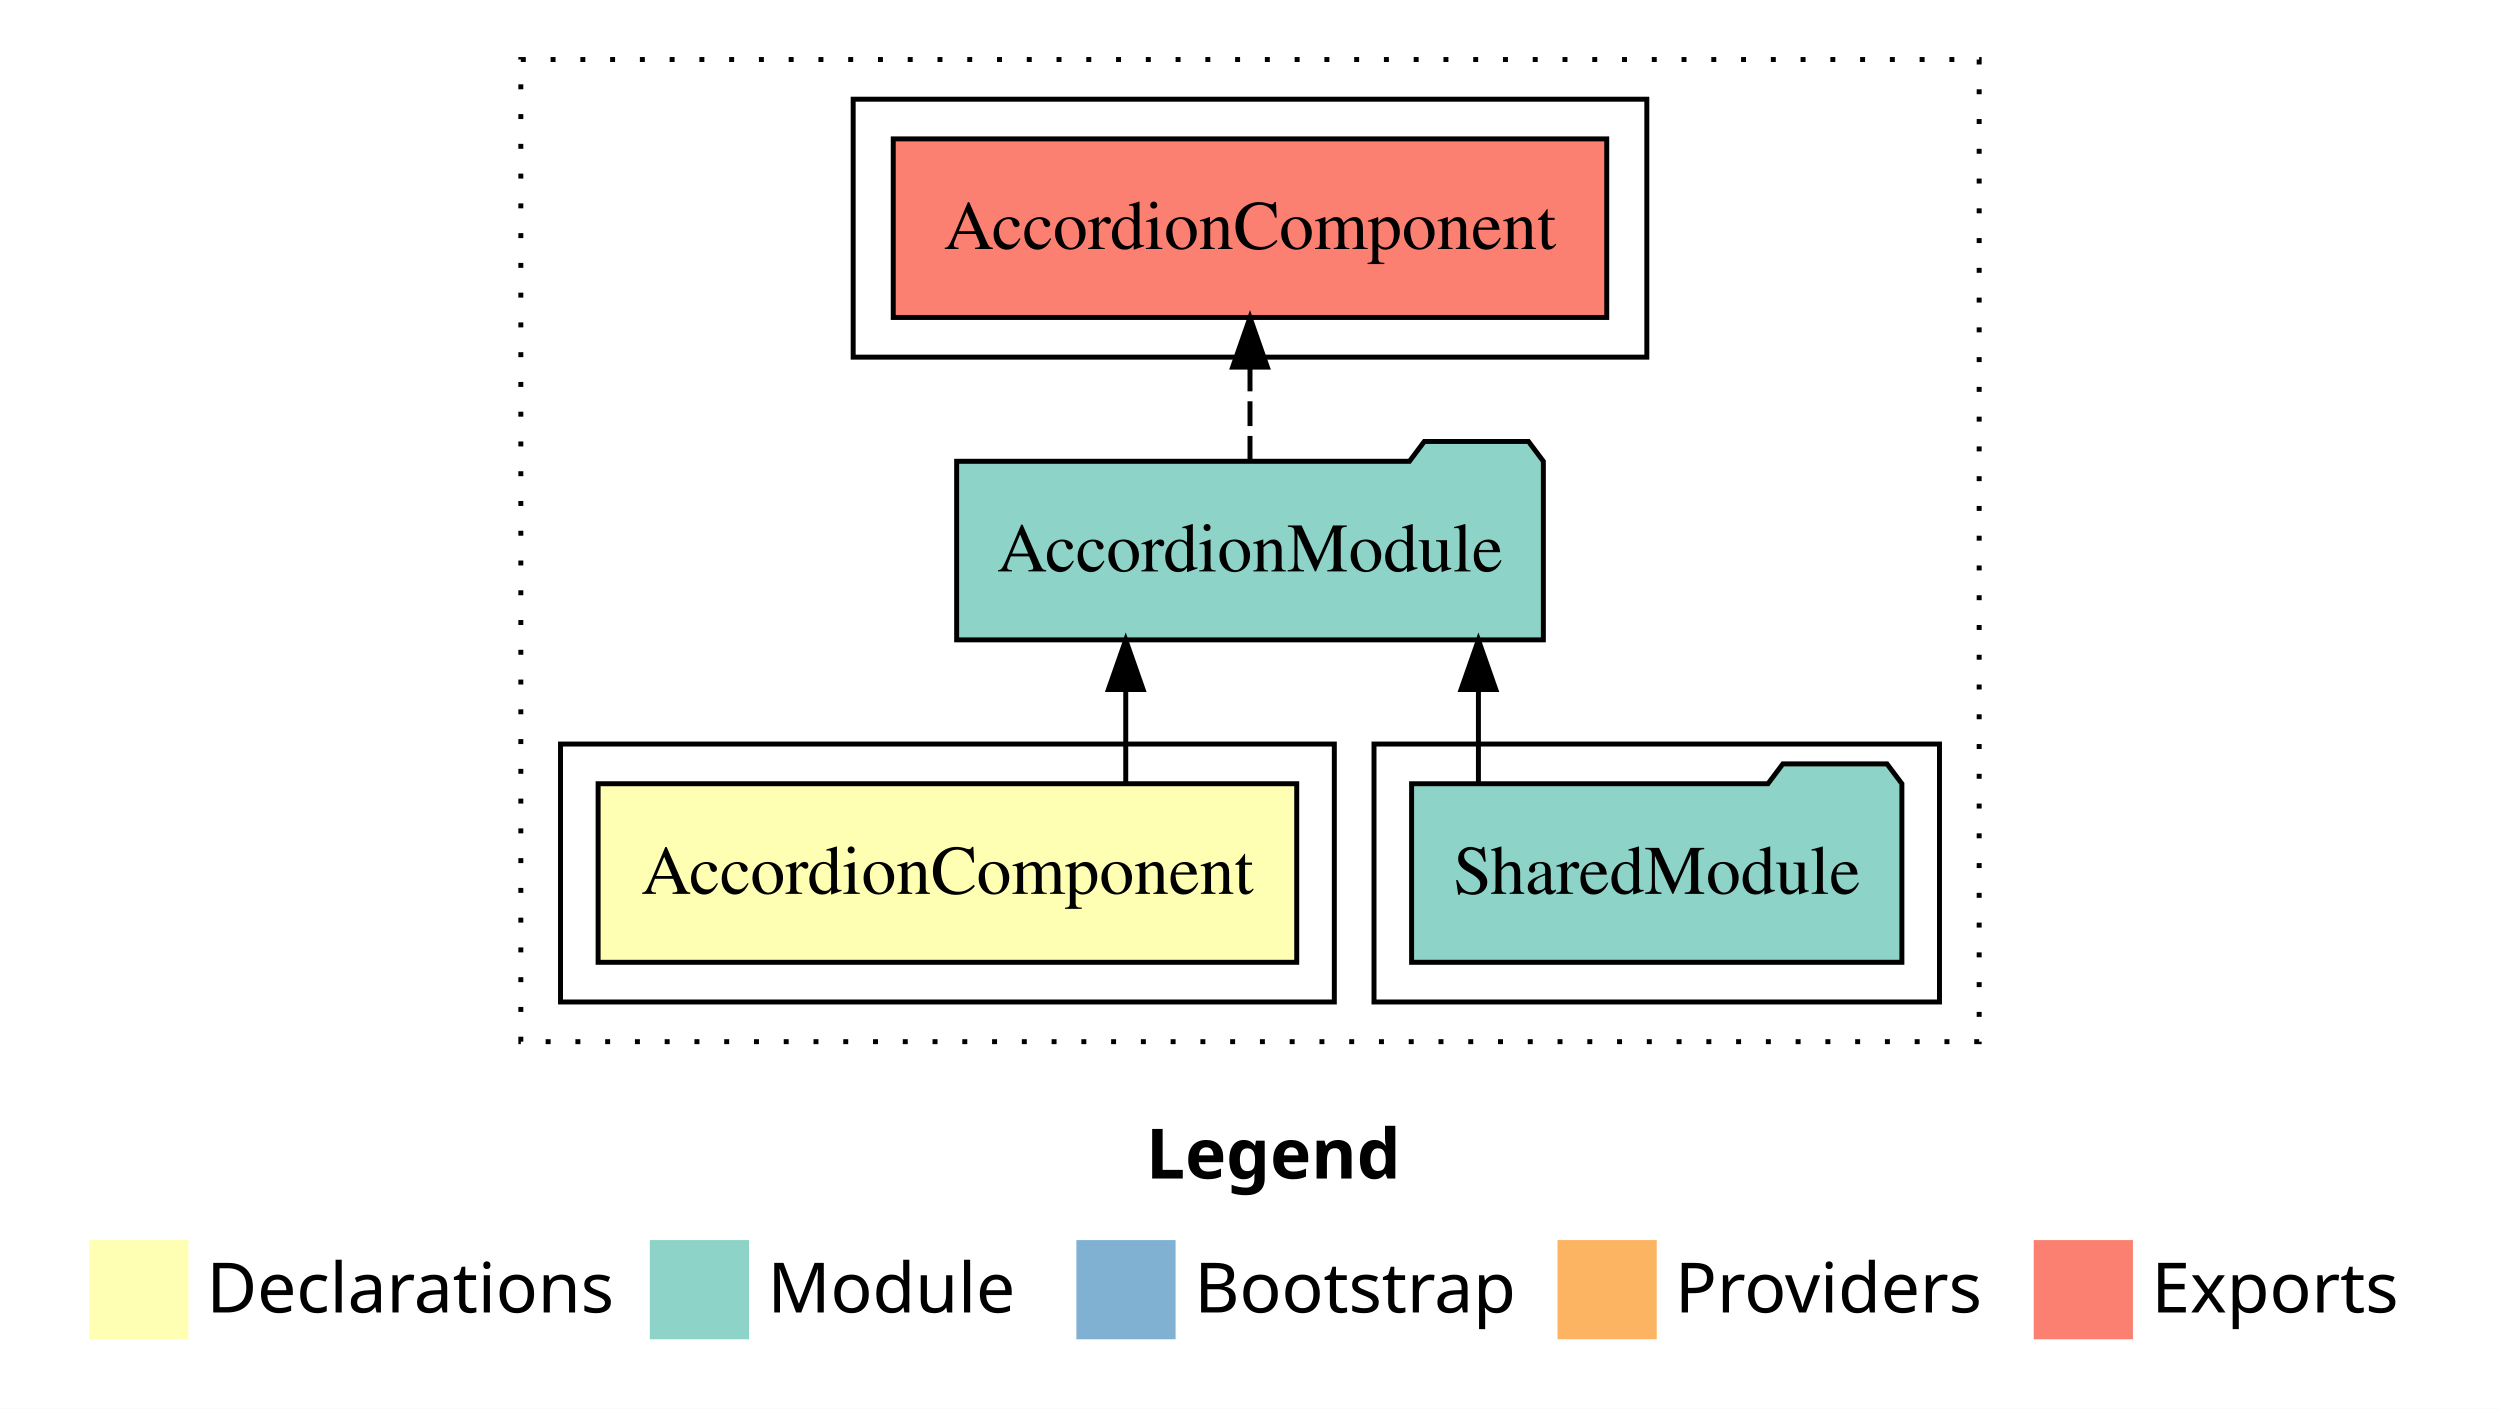
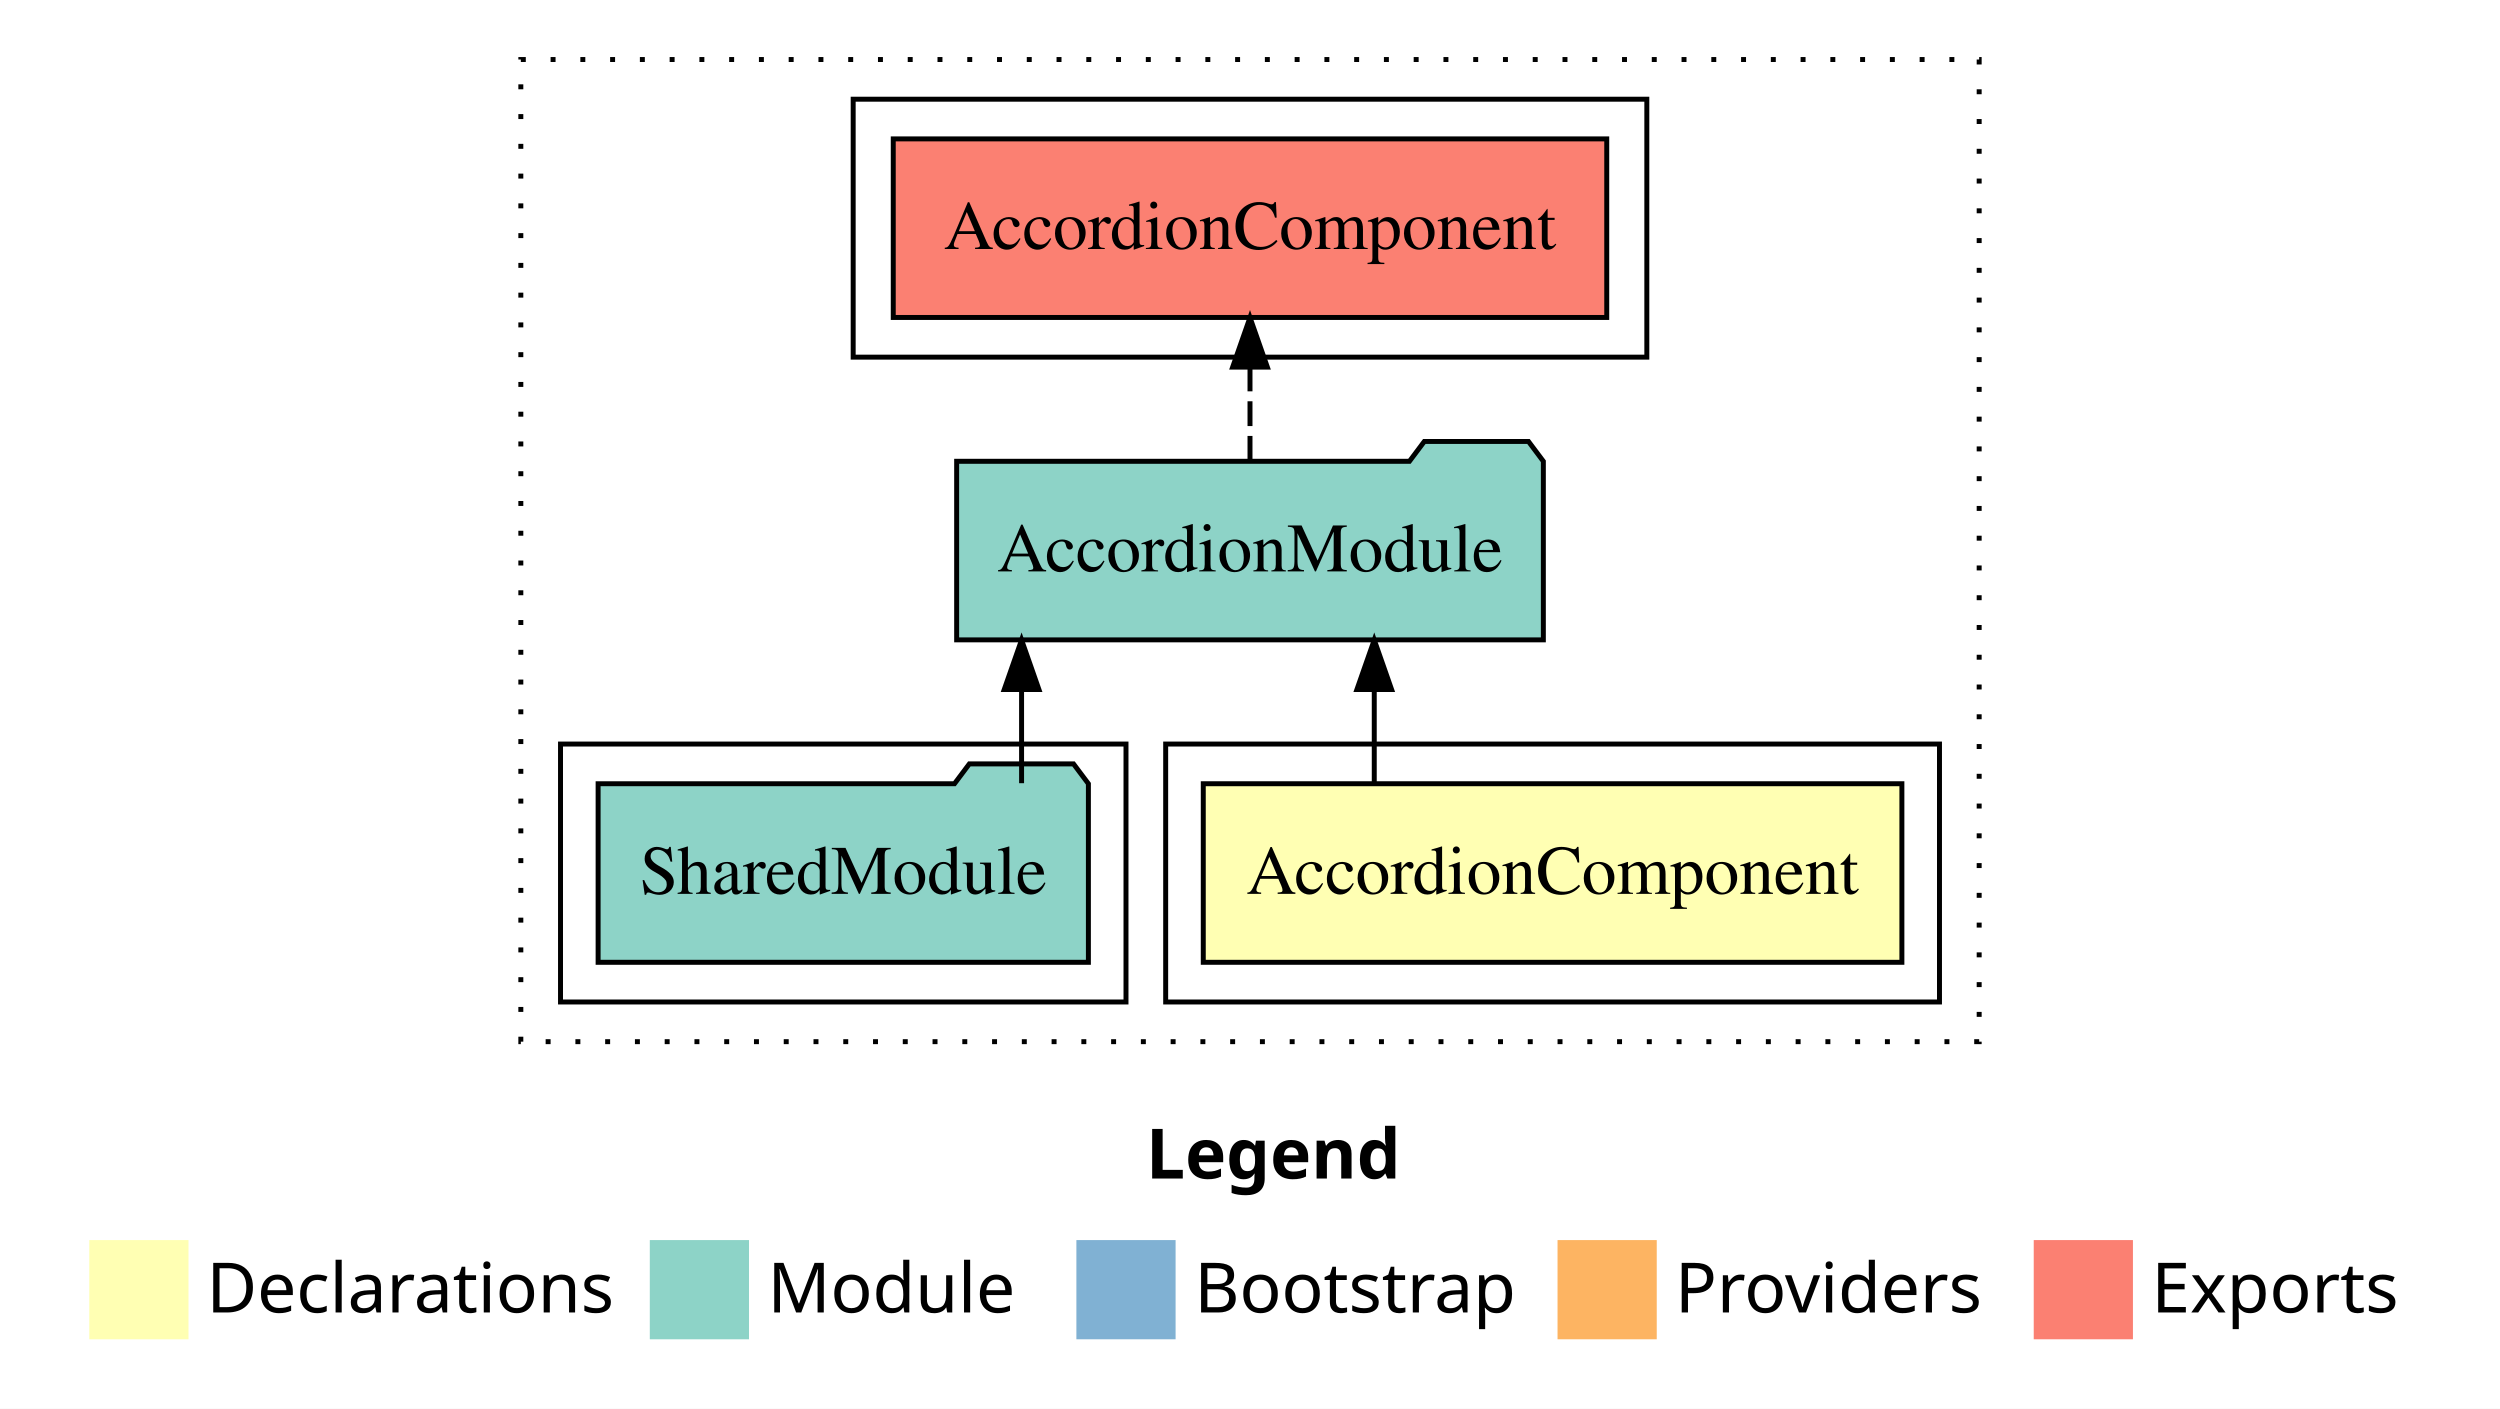
<svg xmlns="http://www.w3.org/2000/svg" width="504pt" height="284pt" viewBox="0.00 0.00 504.00 284.00">
  <g id="graph0" class="graph" transform="scale(1 1) rotate(0) translate(4 280)">
    <polygon fill="white" stroke="transparent" points="-4,4 -4,-280 500,-280 500,4 -4,4" />
    <text text-anchor="start" x="227.01" y="-42.4" font-family="sans-serif" font-weight="bold" font-size="14.00">Legend</text>
    <polygon fill="#ffffb3" stroke="transparent" points="14,-10 14,-30 34,-30 34,-10 14,-10" />
    <text text-anchor="start" x="37.63" y="-15.4" font-family="sans-serif" font-size="14.00">  Declarations</text>
    <polygon fill="#8dd3c7" stroke="transparent" points="127,-10 127,-30 147,-30 147,-10 127,-10" />
    <text text-anchor="start" x="150.73" y="-15.4" font-family="sans-serif" font-size="14.00">  Module</text>
    <polygon fill="#80b1d3" stroke="transparent" points="213,-10 213,-30 233,-30 233,-10 213,-10" />
    <text text-anchor="start" x="236.78" y="-15.4" font-family="sans-serif" font-size="14.00">  Bootstrap</text>
    <polygon fill="#fdb462" stroke="transparent" points="310,-10 310,-30 330,-30 330,-10 310,-10" />
    <text text-anchor="start" x="333.67" y="-15.4" font-family="sans-serif" font-size="14.00">  Providers</text>
    <polygon fill="#fb8072" stroke="transparent" points="406,-10 406,-30 426,-30 426,-10 406,-10" />
    <text text-anchor="start" x="429.73" y="-15.4" font-family="sans-serif" font-size="14.00">  Exports</text>
    <g id="clust1" class="cluster">
      <polygon fill="none" stroke="black" stroke-dasharray="1,5" points="101,-70 101,-268 395,-268 395,-70 101,-70" />
    </g>
+     <g id="clust2" class="cluster">
+       <polygon fill="none" stroke="black" points="231,-78 231,-130 387,-130 387,-78 231,-78" />
+     </g>
    <g id="clust4" class="cluster">
-       <polygon fill="none" stroke="black" points="273,-78 273,-130 387,-130 387,-78 273,-78" />
-     </g>
-     <g id="clust2" class="cluster">
-       <polygon fill="none" stroke="black" points="109,-78 109,-130 265,-130 265,-78 109,-78" />
+       <polygon fill="none" stroke="black" points="109,-78 109,-130 223,-130 223,-78 109,-78" />
    </g>
    <g id="clust5" class="cluster">
      <polygon fill="none" stroke="black" points="168,-208 168,-260 328,-260 328,-208 168,-208" />
    </g>
    <g id="node1" class="node">
-       <polygon fill="#ffffb3" stroke="black" points="257.42,-122 116.58,-122 116.58,-86 257.42,-86 257.42,-122" />
-       <text text-anchor="middle" x="187" y="-99.8" font-family="Times,serif" font-size="14.00">AccordionComponent</text>
+       <polygon fill="#ffffb3" stroke="black" points="379.42,-122 238.58,-122 238.58,-86 379.42,-86 379.42,-122" />
+       <text text-anchor="middle" x="309" y="-99.8" font-family="Times,serif" font-size="14.00">AccordionComponent</text>
    </g>
    <g id="node2" class="node">
      <polygon fill="#8dd3c7" stroke="black" points="307.14,-187 304.14,-191 283.14,-191 280.14,-187 188.86,-187 188.86,-151 307.14,-151 307.14,-187" />
      <text text-anchor="middle" x="248" y="-164.8" font-family="Times,serif" font-size="14.00">AccordionModule</text>
    </g>
    <g id="edge1" class="edge">
-       <path fill="none" stroke="black" d="M222.95,-122.11C222.95,-122.11 222.95,-140.99 222.95,-140.99" />
-       <polygon fill="black" stroke="black" points="219.45,-140.99 222.95,-150.99 226.45,-140.99 219.45,-140.99" />
+       <path fill="none" stroke="black" d="M273.05,-122.11C273.05,-122.11 273.05,-140.99 273.05,-140.99" />
+       <polygon fill="black" stroke="black" points="269.55,-140.99 273.05,-150.99 276.55,-140.99 269.55,-140.99" />
    </g>
    <g id="node4" class="node">
      <polygon fill="#fb8072" stroke="black" points="319.92,-252 176.08,-252 176.08,-216 319.92,-216 319.92,-252" />
      <text text-anchor="middle" x="248" y="-229.8" font-family="Times,serif" font-size="14.00">AccordionComponent </text>
    </g>
    <g id="edge3" class="edge">
      <path fill="none" stroke="black" stroke-dasharray="5,2" d="M248,-187.11C248,-187.11 248,-205.99 248,-205.99" />
      <polygon fill="black" stroke="black" points="244.5,-205.99 248,-215.99 251.5,-205.99 244.5,-205.99" />
    </g>
    <g id="node3" class="node">
-       <polygon fill="#8dd3c7" stroke="black" points="379.42,-122 376.42,-126 355.42,-126 352.42,-122 280.58,-122 280.58,-86 379.42,-86 379.42,-122" />
-       <text text-anchor="middle" x="330" y="-99.8" font-family="Times,serif" font-size="14.00">SharedModule</text>
+       <polygon fill="#8dd3c7" stroke="black" points="215.42,-122 212.42,-126 191.42,-126 188.42,-122 116.58,-122 116.58,-86 215.42,-86 215.42,-122" />
+       <text text-anchor="middle" x="166" y="-99.8" font-family="Times,serif" font-size="14.00">SharedModule</text>
    </g>
    <g id="edge2" class="edge">
-       <path fill="none" stroke="black" d="M294.05,-122.11C294.05,-122.11 294.05,-140.99 294.05,-140.99" />
-       <polygon fill="black" stroke="black" points="290.55,-140.99 294.05,-150.99 297.55,-140.99 290.55,-140.99" />
+       <path fill="none" stroke="black" d="M201.95,-122.11C201.95,-122.11 201.95,-140.99 201.95,-140.99" />
+       <polygon fill="black" stroke="black" points="198.45,-140.99 201.95,-150.99 205.45,-140.99 198.45,-140.99" />
    </g>
  </g>
</svg>
